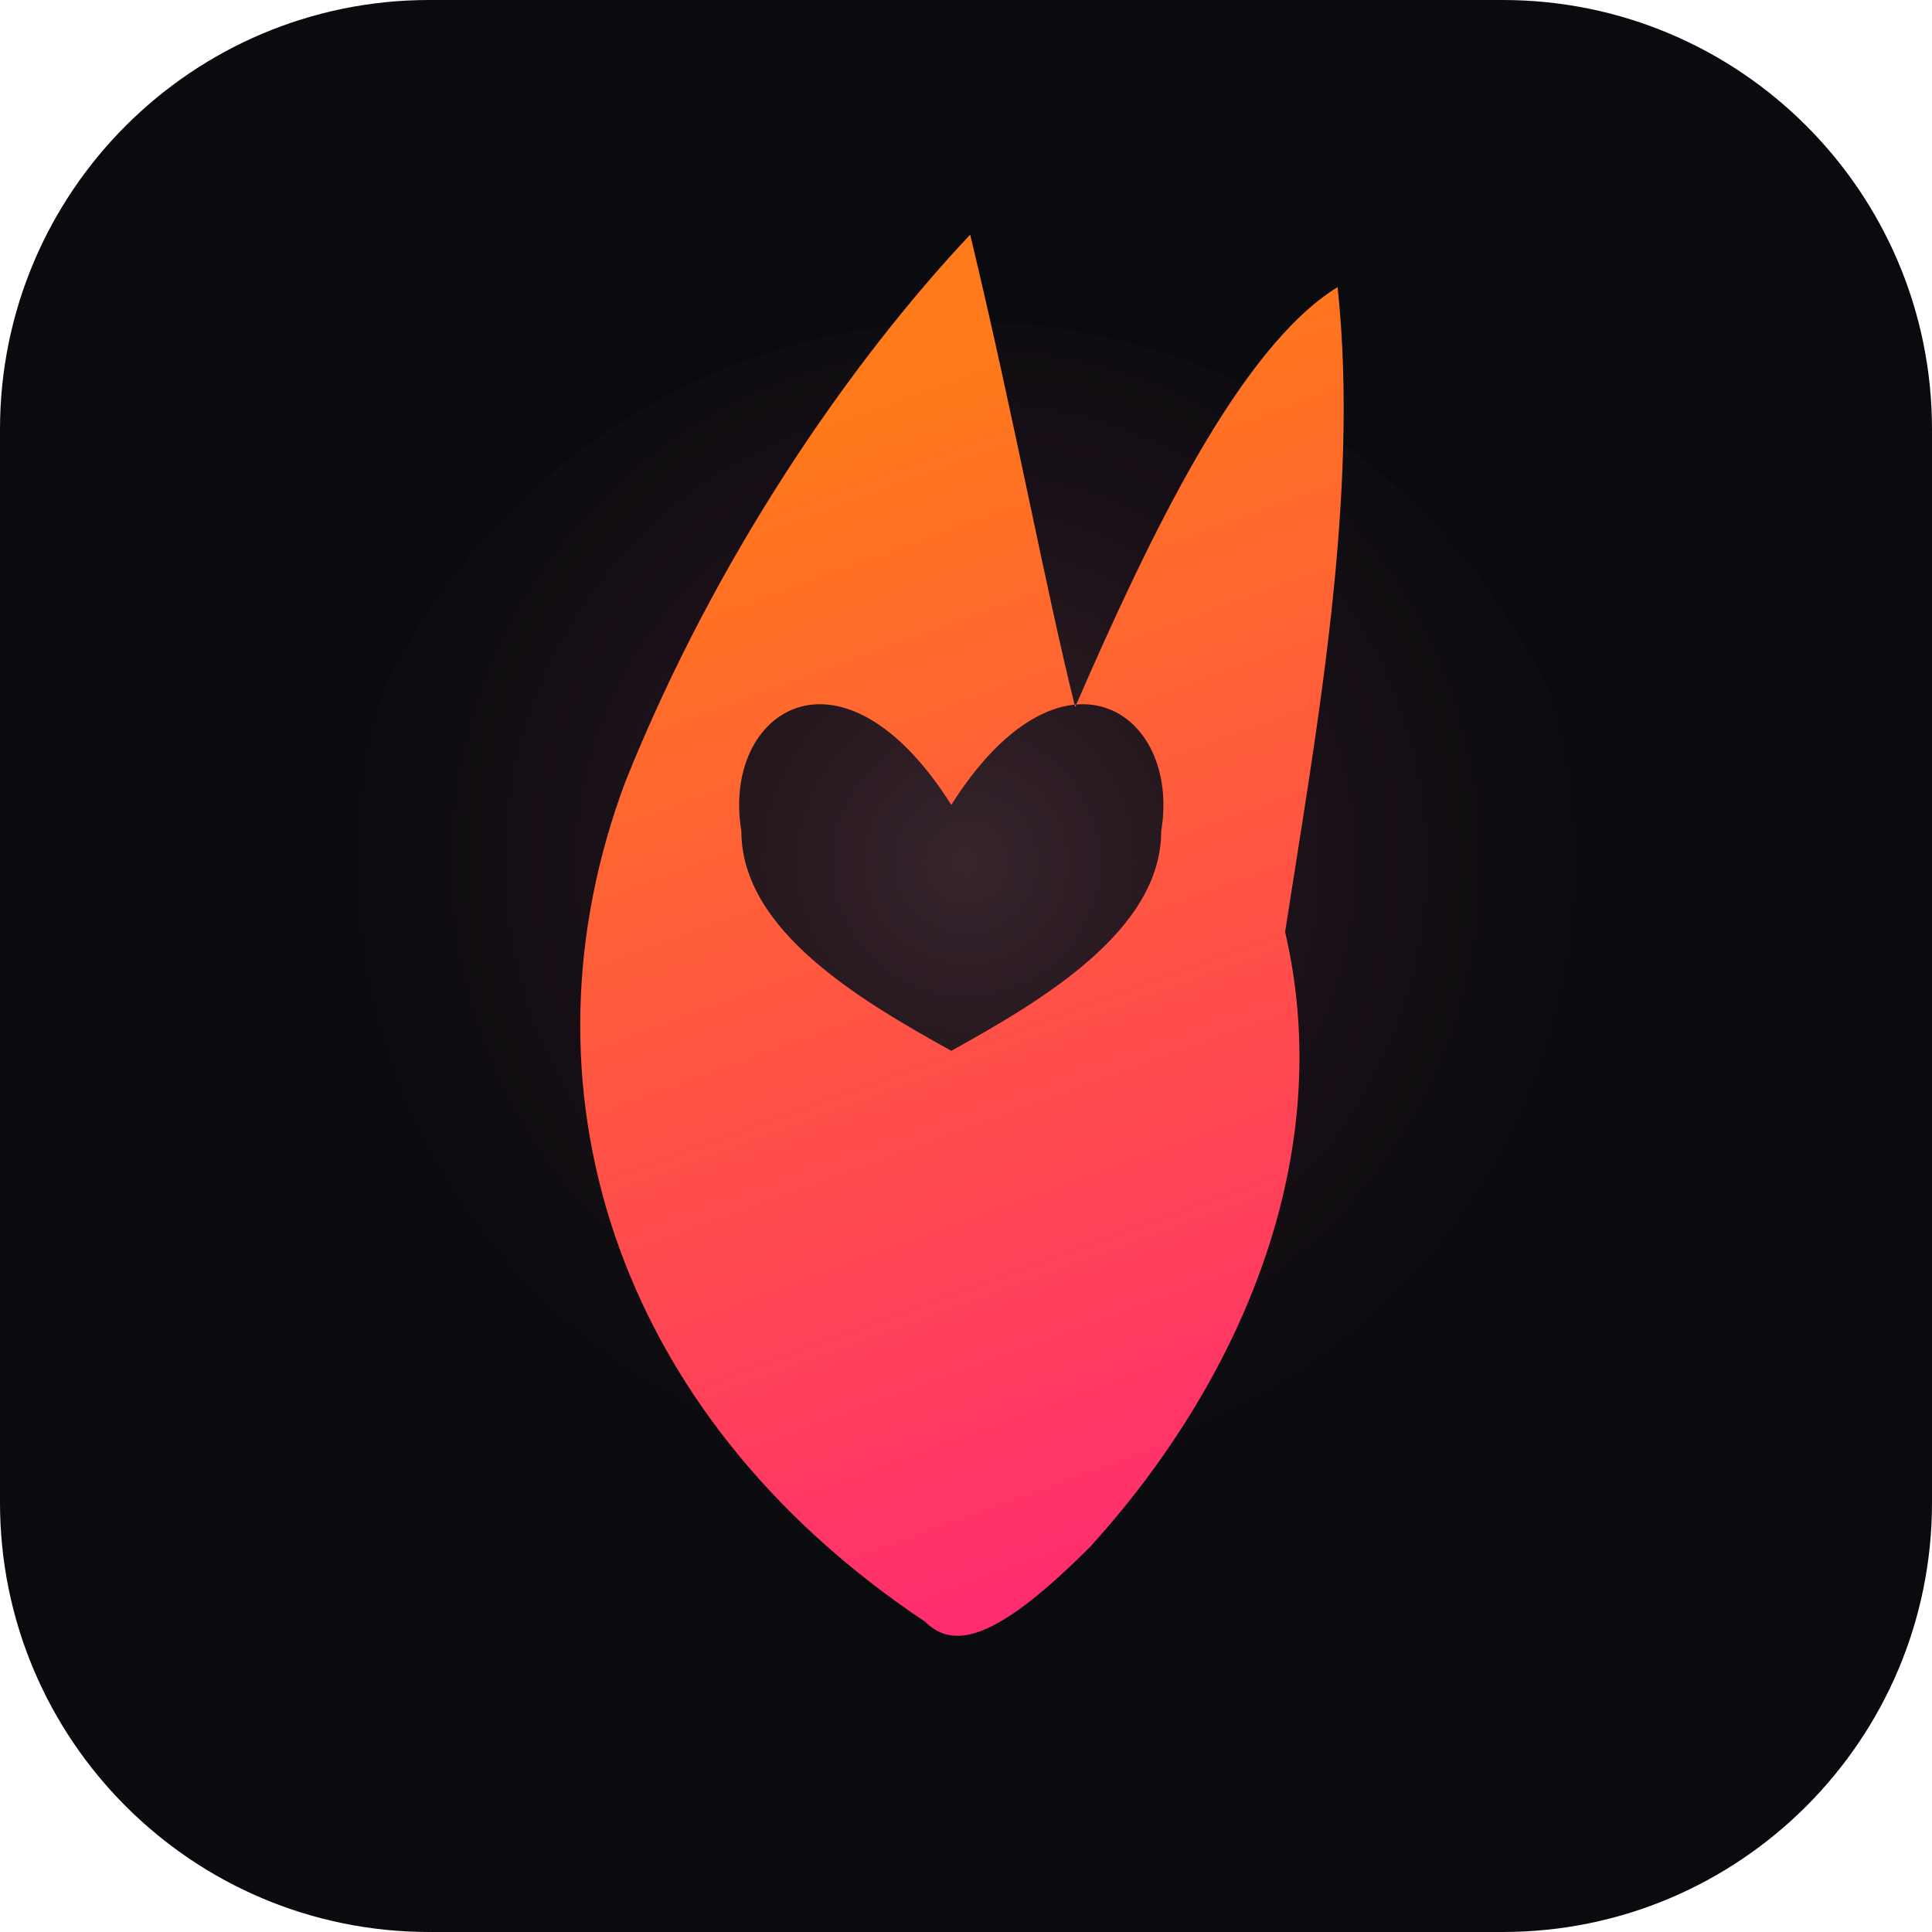
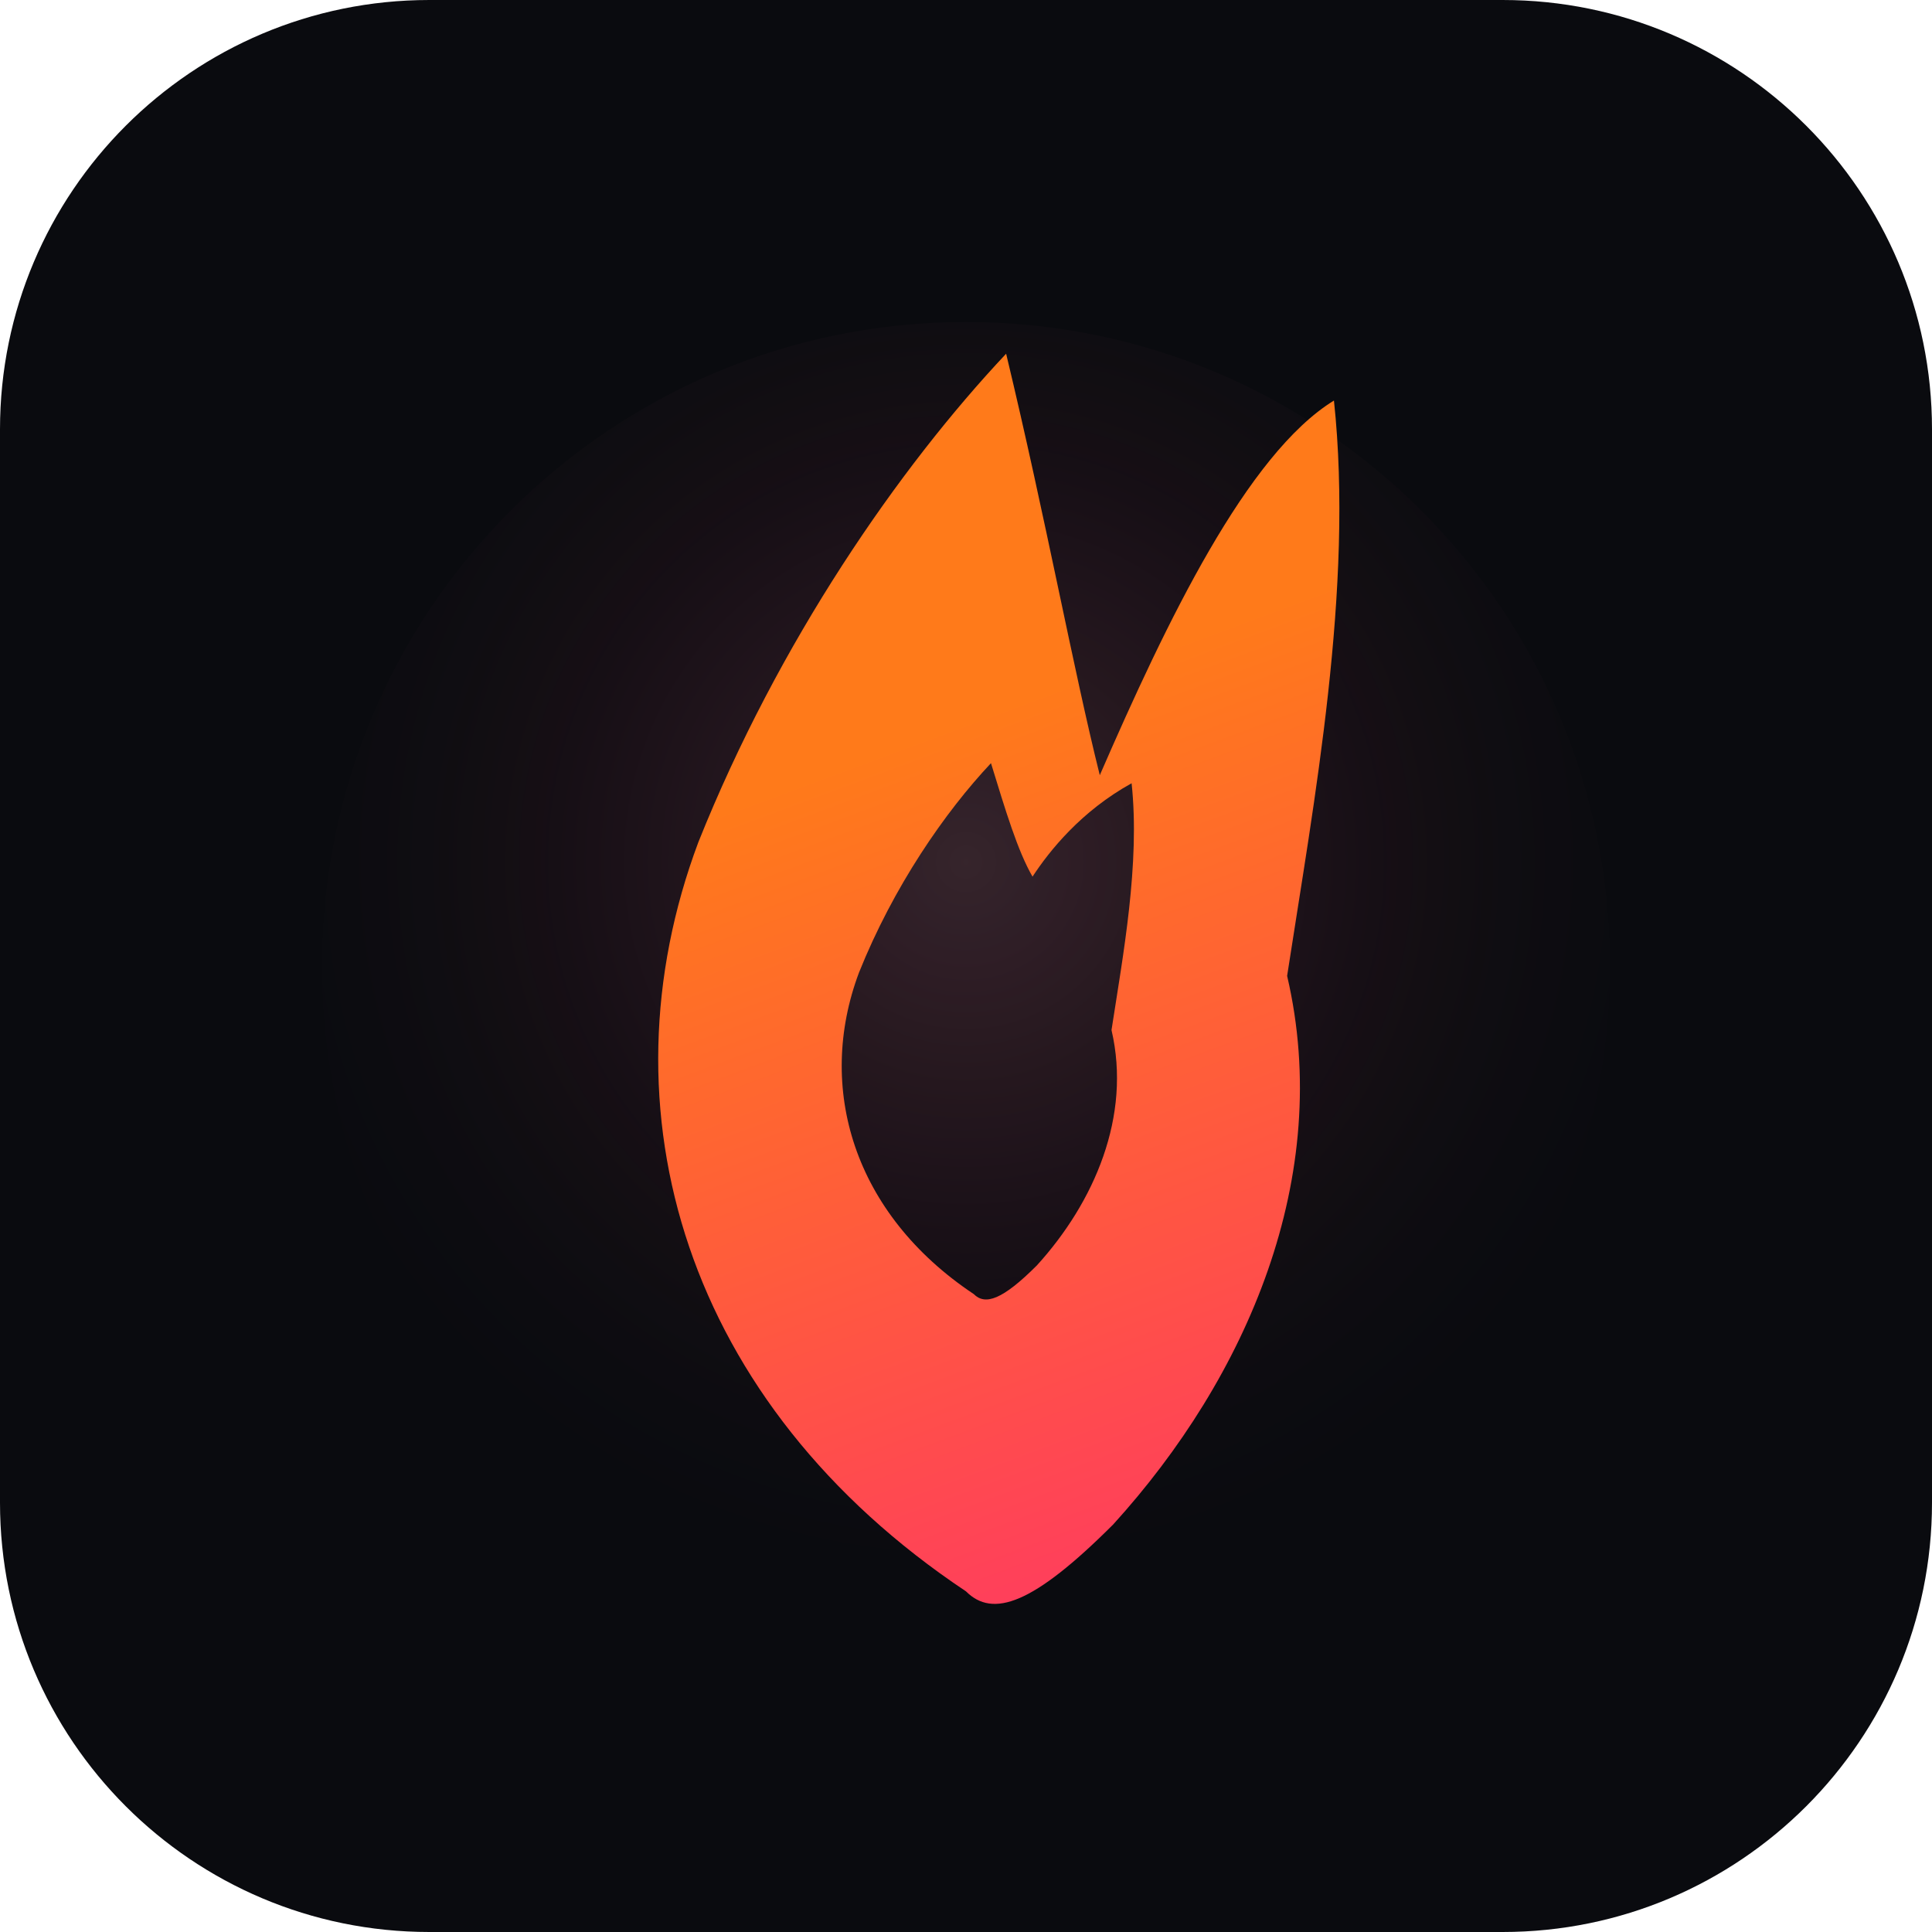
<svg xmlns="http://www.w3.org/2000/svg" viewBox="0 0 180 180" width="180" height="180" role="img" aria-label="Souldawn">
  <defs>
-     <linearGradient id="dawn" x1="50" y1="14" x2="104" y2="162" gradientUnits="userSpaceOnUse">
+     <linearGradient id="dawn" x1="65" y1="32" x2="108" y2="148" gradientUnits="userSpaceOnUse">
      <stop offset="0%" stop-color="#ff7a1a" />
      <stop offset="45%" stop-color="#ff2d6f" />
      <stop offset="100%" stop-color="#b81648" />
    </linearGradient>
    <radialGradient id="bloom" cx="50%" cy="42%" r="58%">
      <stop offset="0%" stop-color="#ff9ab0" stop-opacity="0.18" />
      <stop offset="55%" stop-color="#ff5c8a" stop-opacity="0.05" />
      <stop offset="100%" stop-color="#0a0b0f" stop-opacity="0" />
    </radialGradient>
  </defs>
  <rect width="180" height="180" rx="40" fill="#0a0b0f" />
  <circle cx="90" cy="90" r="60" fill="url(#bloom)" />
-   <g transform="translate(90,90) scale(1.55) translate(-50,-50)">
-     <path fill-rule="evenodd" d="M 47.548,89.418 C 28.618,76.798 22.759,56.967 29.520,38.939 C 34.928,25.418 43.041,13.700 50.252,6.038 C 52.956,17.306 54.759,27.221 56.562,34.432 C 61.069,24.066 66.477,12.799 72.336,9.193 C 73.688,21.813 70.984,36.235 69.181,47.953 C 72.336,61.474 66.477,74.995 57.463,84.911 C 52.055,90.319 49.351,91.221 47.548,89.418 Z M 49.116,40.316 C 42.505,29.860 35.294,34.668 36.496,41.879 C 36.496,47.888 43.707,52.095 49.116,55.099 C 54.524,52.095 61.735,47.888 61.735,41.879 C 62.937,34.668 55.726,29.860 49.116,40.316 Z" fill="url(#dawn)" />
+   <g transform="translate(90,90) scale(1.85) translate(-50,-50)">
+     <path fill-rule="evenodd" d="M 50.000,81.494 C 35.850,72.061 31.470,57.236 36.523,43.760 C 40.566,33.652 46.631,24.893 52.021,19.165 C 54.043,27.588 55.391,35.000 56.738,40.391 C 60.107,32.642 64.150,24.219 68.530,21.523 C 69.541,30.957 67.520,41.738 66.172,50.498 C 68.530,60.605 64.150,70.713 57.412,78.125 C 53.369,82.168 51.348,82.842 50.000,81.494 Z M 50.391,66.523 C 44.320,62.477 42.441,56.117 44.609,50.336 C 46.344,46.000 48.945,42.242 51.258,39.785 C 52.000,42.200 52.600,44.200 53.350,45.500 C 54.200,44.200 55.800,42.200 58.340,40.797 C 58.773,44.844 57.906,49.469 57.328,53.227 C 58.340,57.563 56.461,61.898 53.570,65.078 C 51.836,66.812 50.969,67.102 50.391,66.523 Z" fill="url(#dawn)" />
  </g>
</svg>
